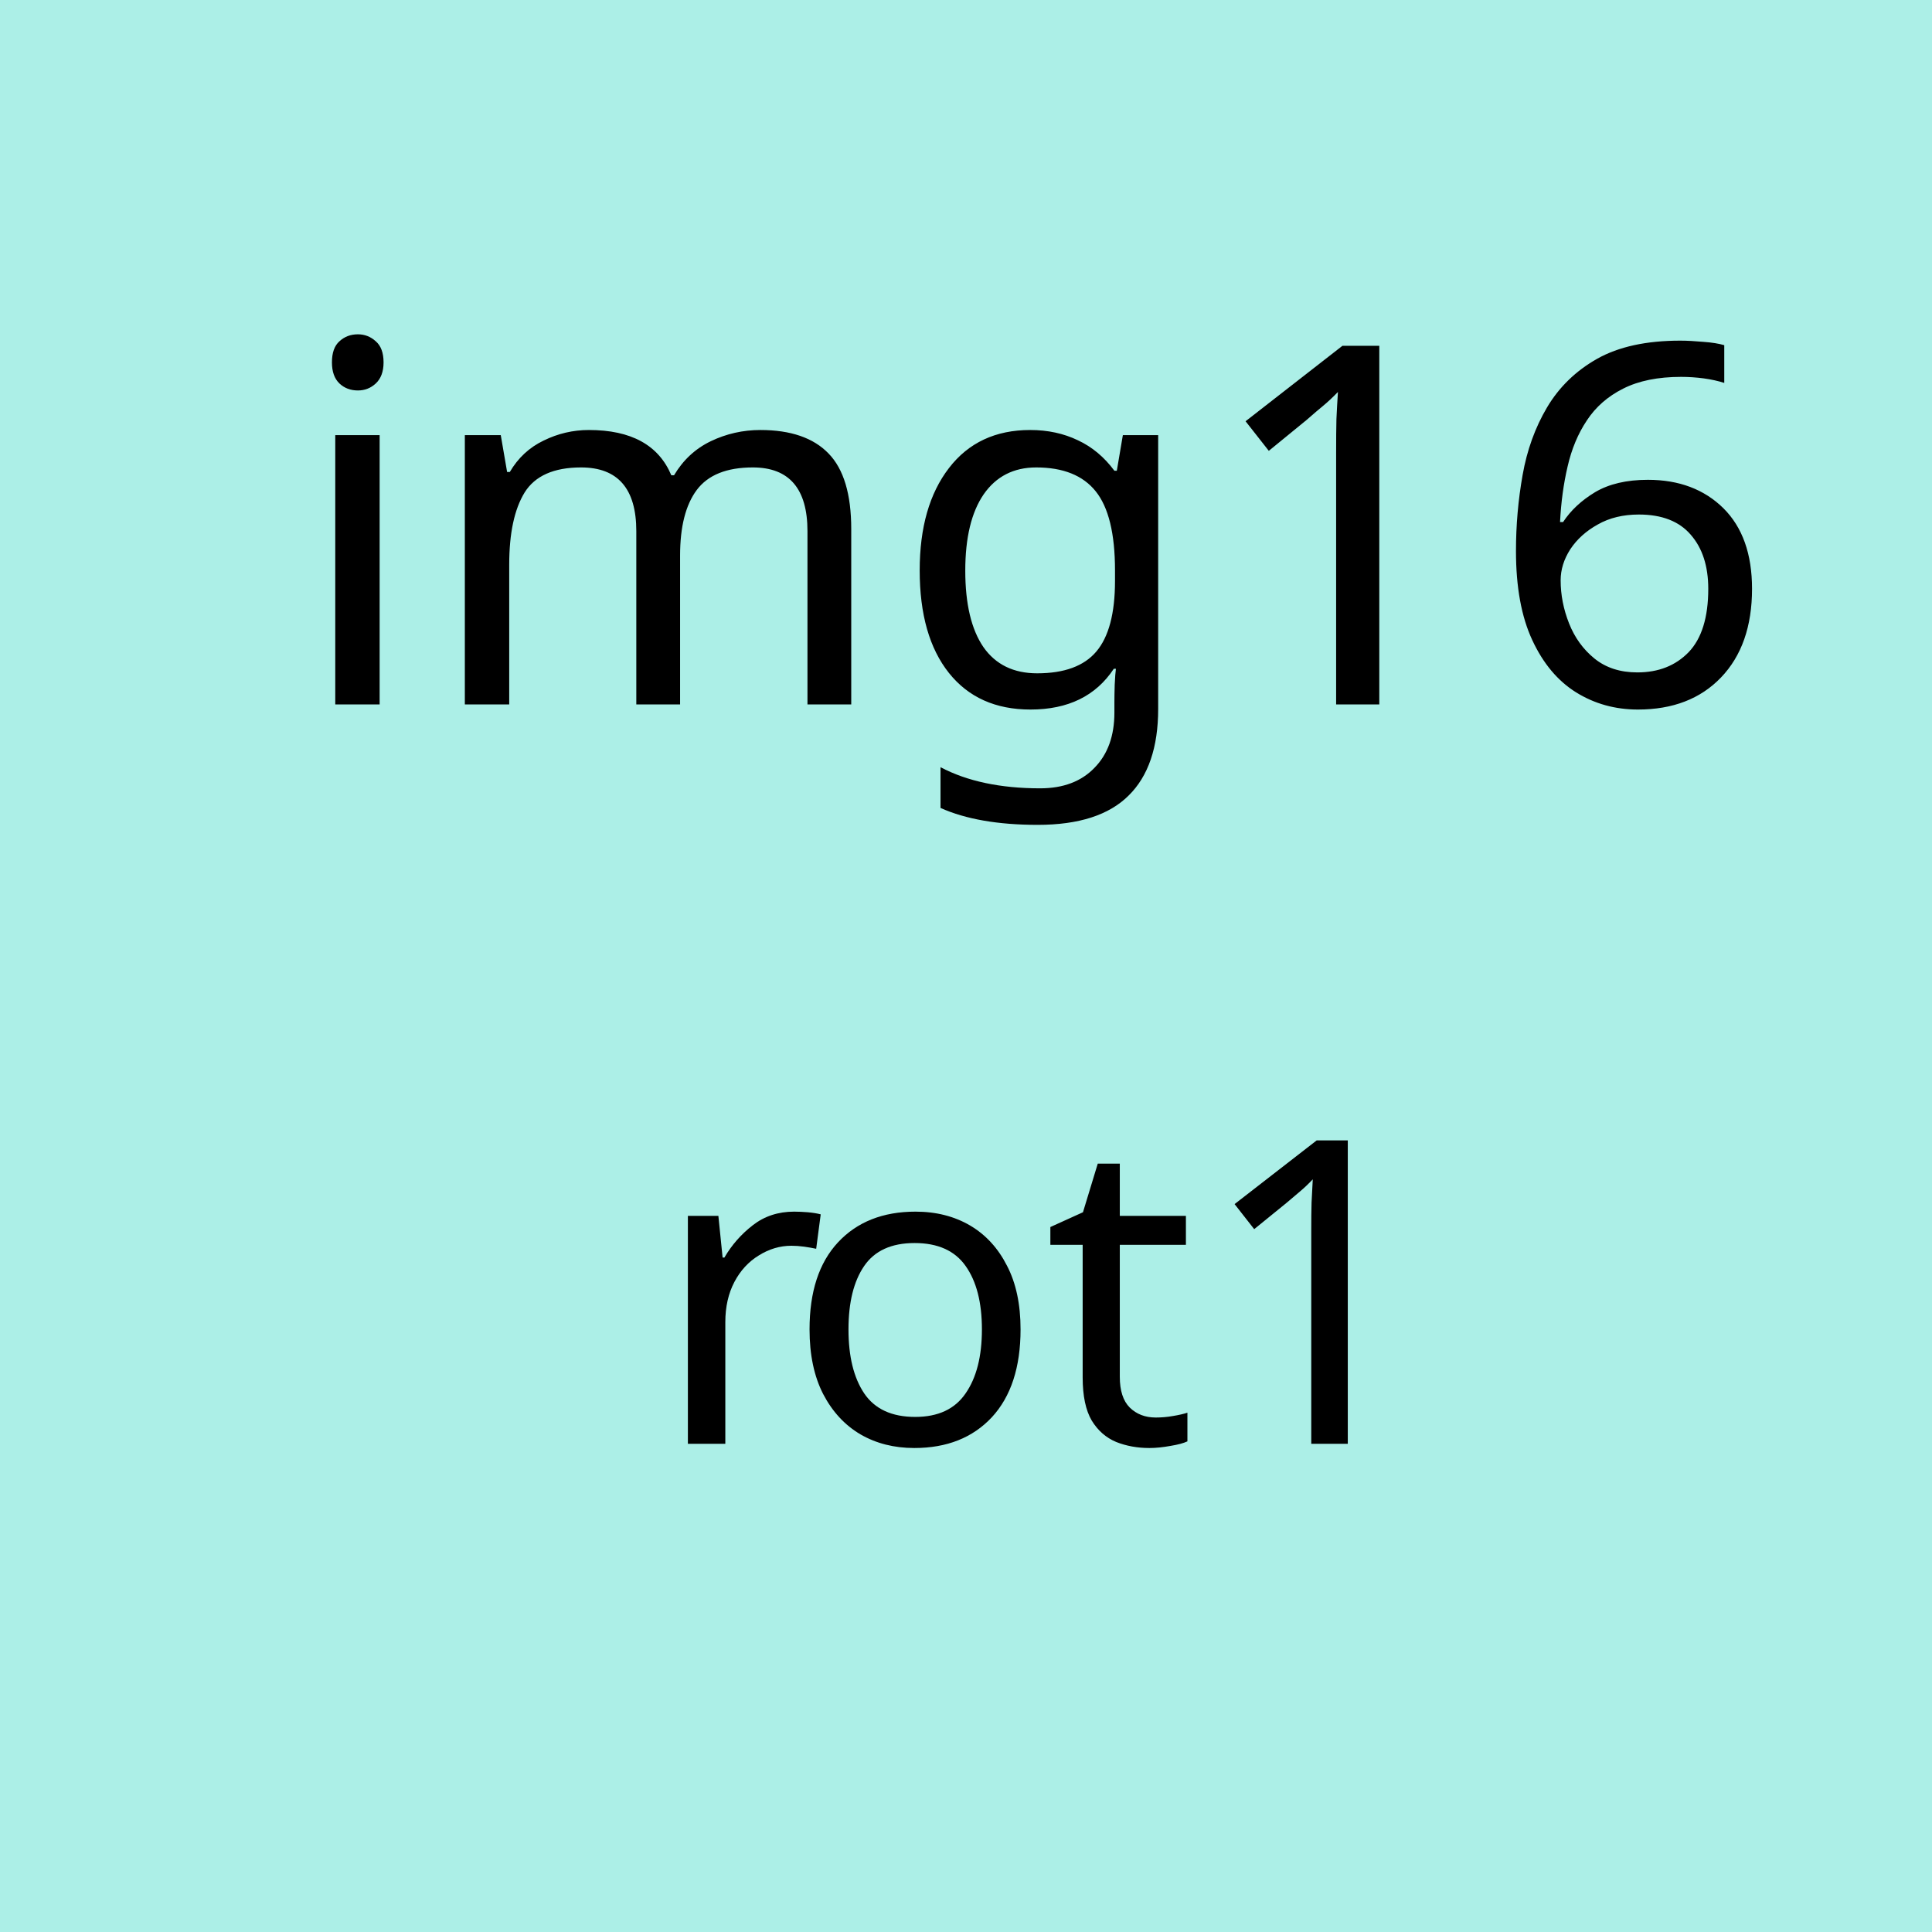
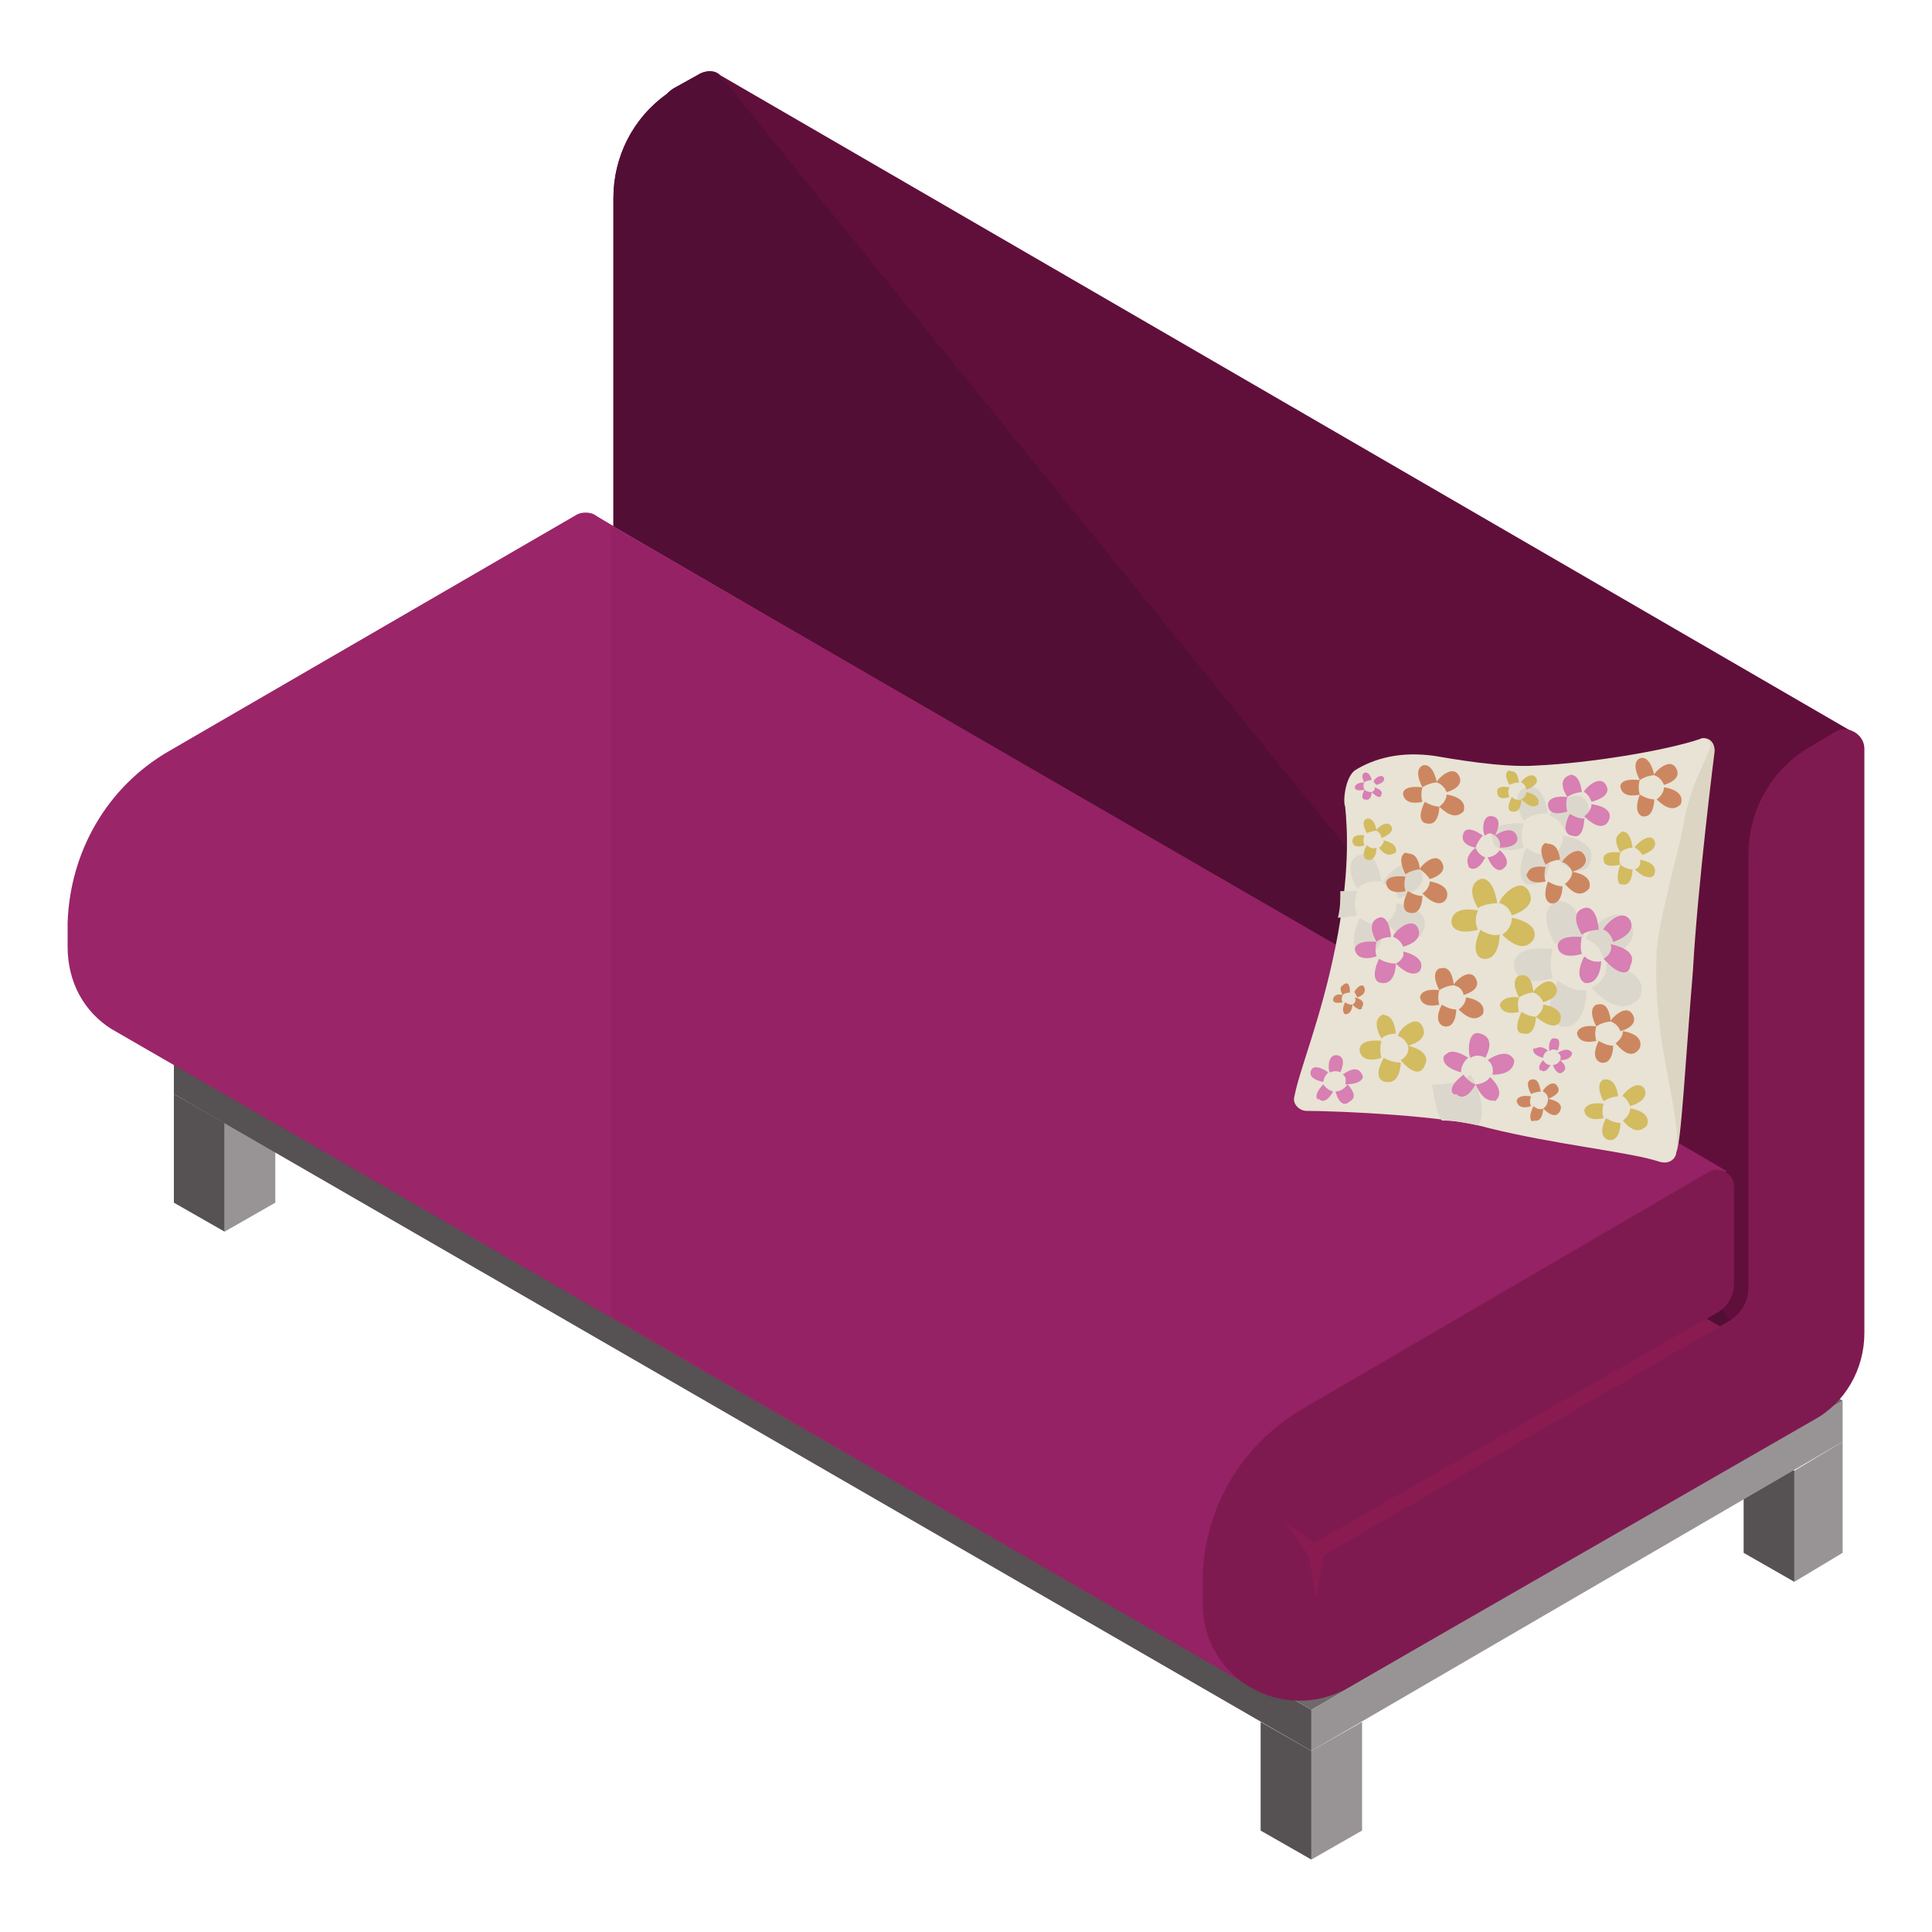
- <svg xmlns="http://www.w3.org/2000/svg" viewBox="0 0 100 100">
-   <defs>
-     <style>.cls-1{fill:#acefe7;}.cls-2{font-size:26px;}.cls-2,.cls-3{font-family:MyriadPro-Regular, Myriad Pro;}.cls-3{font-size:22px;letter-spacing:-0.01em;}.cls-4{letter-spacing:0em;}</style>
-   </defs>
-   <g id="bg">
-     <rect class="cls-1" x="-293.47" y="-8.47" width="900.59" height="238.44" />
-     <path d="M606.62-8V229.48H-293V-8H606.62m1-1H-294V230.48H607.62V-9Z" />
-   </g>
-   <g id="img_labels" data-name="img labels">
-     <text class="cls-2" transform="translate(15.15 36.46)">img16</text>
-   </g>
-   <g id="rot1">
-     <text class="cls-3" transform="translate(33.73 74.73)">r<tspan class="cls-4" x="6.97" y="0">ot1</tspan>
-     </text>
+ <svg xmlns="http://www.w3.org/2000/svg" version="1.1" id="Layer_1" x="0px" y="0px" viewBox="0 0 80 80" style="enable-background:new 0 0 80 80;" xml:space="preserve">
+   <style type="text/css">
+ 	.st0{fill:#989495;}
+ 	.st1{fill:#565152;}
+ 	.st2{fill:#70696B;}
+ 	.st3{fill:#8A1B51;}
+ 	.st4{fill:#600F3A;}
+ 	.st5{fill:#530E35;}
+ 	.st6{fill:#9B2569;}
+ 	.st7{opacity:0.1;fill:#530E35;}
+ 	.st8{fill:#7F1A51;}
+ 	.st9{fill:#DCD7CC;}
+ 	.st10{fill:#DDD5C3;}
+ 	.st11{fill:#E8E3D4;}
+ 	.st12{fill:#D87FB3;}
+ 	.st13{fill:#D3BB60;}
+ 	.st14{fill:#CD8760;}
+ </style>
+   <g id="XMLID_35897_">
+     <g id="XMLID_36259_">
+       <g id="XMLID_36284_">
+         <g id="XMLID_36308_">
+           <polygon id="XMLID_36310_" class="st0" points="76.3,59.7 76.3,64.3 74.3,65.5 74.3,60.9     " />
+           <polygon id="XMLID_36309_" class="st1" points="72.2,59.7 74.3,60.9 74.3,65.5 72.2,64.3     " />
+         </g>
+         <polygon id="XMLID_36307_" class="st0" points="76.3,58 76.3,59.7 54.3,72.5 54.3,70.8    " />
+         <g id="XMLID_36295_">
+           <polygon id="XMLID_36301_" class="st0" points="11.4,45.3 11.4,49.8 9.3,51 9.3,46.5     " />
+           <polygon id="XMLID_36296_" class="st1" points="7.2,45.3 9.3,46.5 9.3,51 7.2,49.8     " />
+         </g>
+         <polygon id="XMLID_36290_" class="st1" points="7.2,43.6 54.3,70.8 54.3,72.5 7.2,45.3    " />
+         <polygon id="XMLID_36285_" class="st2" points="29.3,30.9 76.3,58 54.3,70.8 7.2,43.6    " />
+       </g>
+       <g id="XMLID_36272_">
+         <polygon id="XMLID_36283_" class="st0" points="56.4,71.3 56.4,75.8 54.3,77 54.3,72.5    " />
+         <polygon id="XMLID_36277_" class="st1" points="52.2,71.3 54.3,72.5 54.3,77 52.2,75.8    " />
+       </g>
+       <polygon id="XMLID_36271_" class="st3" points="71.4,52.1 71.4,57 53,67.6 53,62.7   " />
+       <path id="XMLID_36266_" class="st4" d="M29.8,3.1c-0.2-0.2-0.6-0.2-0.9,0L28,3.6c-0.2,0.1-0.3,0.2-0.4,0.3c-1.4,1-2.2,2.6-2.2,4.3    v20.2l47,27.2l4.3-25.3L29.8,3.1z" />
+       <path id="XMLID_42182_" class="st5" d="M29.8,3.1c-0.2-0.2-0.6-0.2-0.9,0L28,3.6c-0.2,0.1-0.3,0.2-0.4,0.3c-1.4,1-2.2,2.6-2.2,4.3    v20.2l47,27.2" />
+       <path id="XMLID_36261_" class="st6" d="M24.6,21.3c-0.2-0.1-0.5-0.1-0.7,0L7,31.1c-2.6,1.5-4.1,4.2-4.2,7.1c0,0,0,1,0,1    c0,1.5,0.7,2.7,1.8,3.4l0,0l47.1,27.2c0,0-0.3-9.1,2.3-10.6l17.5-10.7C71.6,48.5,24.6,21.4,24.6,21.3z" />
+       <path class="st7" d="M25.3,54.5V21.8c6.1,3.5,46.2,26.7,46.2,26.7L54,59.2c-2.6,1.5-2.3,10.6-2.3,10.6L25.3,54.5z" />
+       <path id="XMLID_36260_" class="st8" d="M77.2,52.8V31c0-0.6-0.7-1-1.2-0.7l-1,0.6c-1.6,0.9-2.6,2.6-2.6,4.5v17.9    c0,0.6-0.3,1.1-0.8,1.4l-16.8,9.7l-0.3,1.8l-0.3-1.8l-1-1.4l1.2,0.9l16.8-9.6c0.4-0.3,0.6-0.7,0.6-1.1v-4.1c0-0.5-0.6-0.8-1-0.6    L54,58.3c-2.6,1.5-4.2,4.2-4.2,7.2v0.9c0,3.1,3.3,5,6,3.5l19.3-11.1c1.3-0.7,2.1-2.1,2.1-3.6L77.2,52.8L77.2,52.8z" />
+     </g>
+     <g id="XMLID_36241_">
+       <path id="XMLID_36257_" class="st9" d="M61.1,42c0,0,1.3-1.4,0.2-2c-1.1-0.6-1.5,1.8-1.3,1.7C60.5,41.5,61.1,42,61.1,42z" />
+       <path id="XMLID_36252_" class="st9" d="M61.2,43.5c0,0,0.4-0.7-0.1-1.3c0,0,2-0.8,2.1,0.5C63.3,43.3,62.9,43.9,61.2,43.5z" />
+       <path id="XMLID_36247_" class="st9" d="M59.8,41.7c0,0-0.7,0.3-0.9,1c0,0-1.7-0.8-0.9-1.7C57.9,41,58.5,40.2,59.8,41.7z" />
+       <path id="XMLID_36246_" class="st9" d="M58.9,42.9c0,0,0.1,0.7,0.7,1.1c0,0-1.1,1.4-1.8,0.5C57.7,44.5,57.1,43.7,58.9,42.9z" />
+     </g>
+     <g id="XMLID_35898_">
+       <g id="XMLID_36234_">
+         <path id="XMLID_36236_" class="st10" d="M69.4,47.7c-0.6,0.4-1.4-3.7-1.1-8.5c0.1-1.6-0.2-3.4,0.1-5.2c0.3-1.9,2-3.4,2-3.4     c0.2-0.1,0.6,0,0.6,0.5c0,0-0.7,5.5-0.9,9.1C69.8,43.8,69.6,47.6,69.4,47.7z" />
+         <path id="XMLID_36235_" class="st11" d="M53.6,45.4c-0.1,0.3,0.2,0.6,0.5,0.6c1.3,0,5.8,0.2,7.5,0.7c2.8,0.7,5.9,1,7.1,1.4     c0.3,0.1,0.6,0,0.7-0.3c0.3-1.6-1-4.5-0.8-8.4c0.1-1.4,0.9-4.1,1.1-5.2c0.3-1.7,0.8-2.4,1.1-3.2c0.1-0.3-0.2-0.5-0.4-0.4     c-1.5,0.5-4.6,1-6.8,1.1c-1.4,0.1-3.6-0.3-4.2-0.4c-1.4-0.2-2.5,0.1-3.3,0.6c-0.4,0.3-0.5,1.3-0.4,1.5c0.1,1,0.2,2.8-0.4,5.8     C54.7,42.2,53.8,44.3,53.6,45.4z" />
+       </g>
+       <g id="XMLID_35902_">
+         <g id="XMLID_36219_">
+           <path id="XMLID_36233_" class="st9" d="M66.4,39.7c0,0,1.7-0.5,1.1-1.5c-0.6-1-2,0.6-1.8,0.7C66.3,39.1,66.4,39.7,66.4,39.7z" />
+           <path id="XMLID_36230_" class="st9" d="M65.9,40.9c0,0,0.7-0.3,0.6-1c0,0,1.9,0.3,1.4,1.4C67.6,41.7,66.9,42,65.9,40.9z" />
+           <path id="XMLID_36226_" class="st9" d="M64.5,40.6c0,0,0.6,0.5,1.2,0.4c0,0,0,1.7-1.1,1.5C64.6,42.4,63.7,42.3,64.5,40.6z" />
+           <path id="XMLID_36225_" class="st9" d="M65.6,38.8c0,0-0.7-0.1-1.2,0.3c0,0-0.9-1.4,0.1-1.8C64.5,37.4,65.3,37,65.6,38.8z" />
+           <path id="XMLID_36223_" class="st9" d="M64.3,39.3c0,0-0.2,0.6,0,1.2c0,0-1.5,0.5-1.6-0.5C62.7,40,62.5,39.1,64.3,39.3z" />
+         </g>
+         <g id="XMLID_36208_">
+           <path id="XMLID_36218_" class="st9" d="M64.8,34.4c0,0,1.4-0.4,0.9-1.2c-0.5-0.8-1.7,0.5-1.5,0.6C64.6,33.9,64.8,34.4,64.8,34.4      z" />
+           <path id="XMLID_36217_" class="st9" d="M64.3,35.4c0,0,0.5-0.3,0.4-0.8c0,0,1.6,0.2,1.1,1.2C65.7,36.1,65.2,36.3,64.3,35.4z" />
+           <path id="XMLID_36215_" class="st9" d="M63.2,35.1c0,0,0.5,0.4,1,0.3c0,0,0,1.4-0.9,1.2C63.3,36.7,62.6,36.5,63.2,35.1z" />
+           <path id="XMLID_36211_" class="st9" d="M64.1,33.7c0,0-0.6-0.1-1,0.3c0,0-0.7-1.1,0.1-1.4C63.2,32.6,63.9,32.3,64.1,33.7z" />
+           <path id="XMLID_36210_" class="st9" d="M63.1,34.1c0,0-0.2,0.5,0,1c0,0-1.3,0.4-1.3-0.4C61.7,34.7,61.6,34,63.1,34.1z" />
+         </g>
+         <g id="XMLID_36191_">
+           <path id="XMLID_36204_" class="st9" d="M57.9,37.2c0,0,1.4-0.4,0.9-1.2c-0.5-0.8-1.7,0.5-1.5,0.6C57.8,36.7,57.9,37.2,57.9,37.2      z" />
+           <path id="XMLID_36203_" class="st9" d="M57.4,38.2c0,0,0.5-0.3,0.4-0.8c0,0,1.6,0.2,1.1,1.2C58.8,38.9,58.3,39.2,57.4,38.2z" />
+           <path id="XMLID_36202_" class="st9" d="M56.3,38c0,0,0.5,0.4,1,0.3c0,0,0,1.4-0.9,1.2C56.4,39.5,55.7,39.4,56.3,38z" />
+           <path id="XMLID_36201_" class="st9" d="M57.2,36.5c0,0-0.6-0.1-1,0.3c0,0-0.7-1.1,0.1-1.4C56.3,35.4,57,35.1,57.2,36.5z" />
+           <g id="XMLID_36193_">
+             <path id="XMLID_36198_" class="st9" d="M60.9,44.5c0,0,0.8,1.4,0.3,2.1c-0.4-0.1-0.9-0.2-1.5-0.2c-0.2-0.3-0.3-0.8-0.4-1.5       C59.3,44.9,60.2,45,60.9,44.5z" />
+             <path id="XMLID_36194_" class="st9" d="M56.2,36.9c0,0-0.2,0.5,0,1c0,0-0.4,0.1-0.8,0.1c0.1-0.4,0.1-0.7,0.1-1.1       C55.7,36.9,55.9,36.9,56.2,36.9z" />
+           </g>
+         </g>
+         <g id="XMLID_36177_">
+           <path id="XMLID_36187_" class="st12" d="M65.9,33.2c0,0,0.9-0.2,0.6-0.7c-0.3-0.5-1,0.3-0.9,0.3C65.8,32.9,65.9,33.2,65.9,33.2z      " />
+           <path id="XMLID_36186_" class="st12" d="M65.6,33.8c0,0,0.3-0.2,0.3-0.5c0,0,1,0.1,0.7,0.7C66.5,34.2,66.2,34.4,65.6,33.8z" />
+           <path id="XMLID_36185_" class="st12" d="M65,33.7c0,0,0.3,0.2,0.6,0.2c0,0,0,0.9-0.5,0.7C65,34.6,64.6,34.5,65,33.7z" />
+           <path id="XMLID_36183_" class="st12" d="M65.5,32.8c0,0-0.3,0-0.6,0.2c0,0-0.5-0.7,0.1-0.9C64.9,32.1,65.4,31.9,65.5,32.8z" />
+           <path id="XMLID_36181_" class="st12" d="M64.9,33c0,0-0.1,0.3,0,0.6c0,0-0.8,0.3-0.8-0.3C64.1,33.4,64,32.9,64.9,33z" />
+         </g>
+         <g id="XMLID_36166_">
+           <path id="XMLID_36176_" class="st12" d="M61.9,34.6c0,0,0.4-0.7-0.1-0.8c-0.5-0.1-0.4,0.8-0.3,0.8      C61.7,34.4,61.9,34.6,61.9,34.6z" />
+           <path id="XMLID_36174_" class="st12" d="M62.1,35.1c0,0,0.1-0.3-0.2-0.5c0,0,0.7-0.5,0.9,0C62.9,34.8,62.8,35.1,62.1,35.1z" />
+           <path id="XMLID_36170_" class="st12" d="M61.6,35.5c0,0,0.3,0,0.5-0.3c0,0,0.6,0.5,0.1,0.8C62.2,36,61.9,36.2,61.6,35.5z" />
+           <path id="XMLID_36169_" class="st12" d="M61.4,34.6c0,0-0.2,0.2-0.3,0.5c0,0-0.7-0.1-0.5-0.6C60.6,34.5,60.7,34.1,61.4,34.6z" />
+           <path id="XMLID_36168_" class="st12" d="M61.1,35.1c0,0,0.1,0.3,0.4,0.4c0,0-0.3,0.7-0.7,0.4C60.9,35.9,60.5,35.6,61.1,35.1z" />
+         </g>
+         <g id="XMLID_36153_">
+           <path id="XMLID_36162_" class="st12" d="M61.5,43.8c0,0,0.5-0.8-0.2-1c-0.6-0.2-0.5,1-0.4,1C61.2,43.6,61.5,43.8,61.5,43.8z" />
+           <path id="XMLID_36161_" class="st12" d="M61.8,44.5c0,0,0.1-0.4-0.2-0.6c0,0,0.8-0.6,1.1,0C62.7,44.1,62.6,44.5,61.8,44.5z" />
+           <path id="XMLID_36159_" class="st12" d="M61.1,44.9c0,0,0.4,0,0.6-0.3c0,0,0.7,0.6,0.2,1C61.9,45.5,61.5,45.8,61.1,44.9z" />
+           <path id="XMLID_36155_" class="st12" d="M60.8,43.8c0,0-0.3,0.2-0.3,0.6c0,0-0.9-0.2-0.7-0.7C59.9,43.7,60,43.3,60.8,43.8z" />
+           <path id="XMLID_36154_" class="st12" d="M60.6,44.5c0,0,0.2,0.3,0.5,0.4c0,0-0.4,0.8-0.8,0.4C60.2,45.4,59.8,45.1,60.6,44.5z" />
+         </g>
+         <g id="XMLID_36139_">
+           <path id="XMLID_36151_" class="st12" d="M55.5,44.4c0,0,0.3-0.6-0.1-0.7c-0.5-0.1-0.4,0.8-0.3,0.7      C55.3,44.3,55.5,44.4,55.5,44.4z" />
+           <path id="XMLID_36147_" class="st12" d="M55.7,44.9c0,0,0.1-0.3-0.1-0.4c0,0,0.6-0.5,0.8,0C56.5,44.6,56.4,44.9,55.7,44.9z" />
+           <path id="XMLID_36146_" class="st12" d="M55.3,45.2c0,0,0.3,0,0.5-0.3c0,0,0.5,0.5,0.1,0.7C55.8,45.7,55.5,45.9,55.3,45.2z" />
+           <path id="XMLID_36144_" class="st12" d="M55,44.4c0,0-0.2,0.2-0.2,0.4c0,0-0.7-0.1-0.5-0.5C54.3,44.3,54.4,44,55,44.4z" />
+           <path id="XMLID_36140_" class="st12" d="M54.8,44.9c0,0,0.1,0.2,0.4,0.3c0,0-0.3,0.6-0.6,0.3C54.6,45.6,54.3,45.4,54.8,44.9z" />
+         </g>
+         <g id="XMLID_36128_">
+           <path id="XMLID_36138_" class="st13" d="M62.6,37.9c0,0,1.1-0.3,0.7-1c-0.4-0.7-1.3,0.4-1.2,0.5C62.5,37.5,62.6,37.9,62.6,37.9z      " />
+           <path id="XMLID_36137_" class="st13" d="M62.2,38.7c0,0,0.4-0.2,0.4-0.7c0,0,1.2,0.2,0.9,0.9C63.3,39.2,62.9,39.4,62.2,38.7z" />
+           <path id="XMLID_36136_" class="st13" d="M61.3,38.5c0,0,0.4,0.3,0.8,0.2c0,0,0,1.1-0.7,1C61.4,39.7,60.8,39.6,61.3,38.5z" />
+           <path id="XMLID_36133_" class="st13" d="M62,37.4c0,0-0.5,0-0.8,0.2c0,0-0.6-0.9,0.1-1.2C61.3,36.4,61.8,36.2,62,37.4z" />
+           <path id="XMLID_36129_" class="st13" d="M61.2,37.7c0,0-0.2,0.4,0,0.8c0,0-1,0.3-1.1-0.3C60.1,38.1,60.1,37.5,61.2,37.7z" />
+         </g>
+         <g id="XMLID_36113_">
+           <path id="XMLID_36126_" class="st13" d="M67.5,45.8c0,0,0.8-0.2,0.6-0.7c-0.3-0.5-1,0.3-0.9,0.3C67.4,45.5,67.5,45.8,67.5,45.8z      " />
+           <path id="XMLID_36122_" class="st13" d="M67.2,46.4c0,0,0.3-0.2,0.3-0.5c0,0,0.9,0.1,0.7,0.7C68,46.8,67.7,47,67.2,46.4z" />
+           <path id="XMLID_36121_" class="st13" d="M66.5,46.3c0,0,0.3,0.2,0.6,0.2c0,0,0,0.8-0.5,0.7C66.6,47.2,66.1,47.1,66.5,46.3z" />
+           <path id="XMLID_36120_" class="st13" d="M67,45.4c0,0-0.3,0-0.6,0.2c0,0-0.4-0.7,0-0.9C66.5,44.7,66.9,44.6,67,45.4z" />
+           <path id="XMLID_36117_" class="st13" d="M66.4,45.7c0,0-0.1,0.3,0,0.6c0,0-0.7,0.2-0.8-0.3C65.6,46,65.6,45.6,66.4,45.7z" />
+         </g>
+         <g id="XMLID_36102_">
+           <path id="XMLID_36112_" class="st12" d="M66.8,39c0,0,1-0.3,0.7-0.9c-0.4-0.6-1.2,0.4-1.1,0.4C66.7,38.6,66.8,39,66.8,39z" />
+           <path id="XMLID_36110_" class="st12" d="M66.4,39.7c0,0,0.4-0.2,0.3-0.6c0,0,1.2,0.2,0.8,0.9C67.5,40.3,67.1,40.5,66.4,39.7z" />
+           <path id="XMLID_36106_" class="st12" d="M65.6,39.6c0,0,0.3,0.3,0.7,0.2c0,0,0,1-0.7,0.9C65.7,40.7,65.1,40.6,65.6,39.6z" />
+           <path id="XMLID_36105_" class="st12" d="M66.2,38.5c0,0-0.4,0-0.7,0.2c0,0-0.6-0.9,0.1-1.1C65.6,37.6,66.1,37.4,66.2,38.5z" />
+           <path id="XMLID_36104_" class="st12" d="M65.5,38.8c0,0-0.1,0.4,0,0.7c0,0-0.9,0.3-1-0.3C64.5,39.2,64.4,38.7,65.5,38.8z" />
+         </g>
+         <g id="XMLID_36088_">
+           <path id="XMLID_36100_" class="st12" d="M58.1,39.2c0,0,0.9-0.2,0.6-0.8c-0.3-0.5-1.1,0.3-1,0.4C58,38.9,58.1,39.2,58.1,39.2z" />
+           <path id="XMLID_36096_" class="st12" d="M57.8,39.9c0,0,0.4-0.2,0.3-0.5c0,0,1,0.2,0.7,0.8C58.7,40.3,58.4,40.5,57.8,39.9z" />
+           <path id="XMLID_36095_" class="st12" d="M57.1,39.7c0,0,0.3,0.2,0.7,0.2c0,0,0,0.9-0.6,0.8C57.1,40.7,56.7,40.6,57.1,39.7z" />
+           <path id="XMLID_36093_" class="st12" d="M57.6,38.8c0,0-0.4,0-0.6,0.2c0,0-0.5-0.8,0.1-1C57.1,38,57.5,37.8,57.6,38.8z" />
+           <path id="XMLID_36089_" class="st12" d="M57,39c0,0-0.1,0.3,0,0.6c0,0-0.8,0.3-0.9-0.3C56.1,39.4,56,38.9,57,39z" />
+         </g>
+         <g id="XMLID_36073_">
+           <path id="XMLID_36087_" class="st13" d="M58.3,43.3c0,0,0.9-0.2,0.6-0.8c-0.3-0.6-1.1,0.3-1,0.4C58.2,43,58.3,43.3,58.3,43.3z" />
+           <path id="XMLID_36086_" class="st13" d="M58,43.9c0,0,0.4-0.2,0.3-0.6c0,0,1,0.2,0.7,0.8C58.9,44.4,58.6,44.6,58,43.9z" />
+           <path id="XMLID_36085_" class="st13" d="M57.3,43.8c0,0,0.3,0.2,0.7,0.2c0,0,0,0.9-0.6,0.8C57.3,44.8,56.8,44.7,57.3,43.8z" />
+           <path id="XMLID_36083_" class="st13" d="M57.8,42.8c0,0-0.4,0-0.6,0.2c0,0-0.5-0.8,0.1-1C57.3,42.1,57.7,41.9,57.8,42.8z" />
+           <path id="XMLID_36078_" class="st13" d="M57.2,43.1c0,0-0.1,0.3,0,0.7c0,0-0.8,0.3-0.9-0.3C56.3,43.5,56.2,43,57.2,43.1z" />
+         </g>
+         <g id="XMLID_36058_">
+           <path id="XMLID_36072_" class="st13" d="M63.9,41.5c0,0,0.8-0.2,0.5-0.7c-0.3-0.5-1,0.3-0.9,0.3C63.8,41.2,63.9,41.5,63.9,41.5z      " />
+           <path id="XMLID_36067_" class="st13" d="M63.6,42.1c0,0,0.3-0.2,0.3-0.5c0,0,0.9,0.1,0.7,0.7C64.5,42.5,64.2,42.6,63.6,42.1z" />
+           <path id="XMLID_36062_" class="st13" d="M63,41.9c0,0,0.3,0.2,0.6,0.2c0,0,0,0.8-0.5,0.7C63,42.8,62.6,42.8,63,41.9z" />
+           <path id="XMLID_36061_" class="st13" d="M63.5,41.1c0,0-0.3,0-0.6,0.2c0,0-0.4-0.7,0-0.9C63,40.4,63.4,40.2,63.5,41.1z" />
+           <path id="XMLID_36060_" class="st13" d="M62.9,41.3c0,0-0.1,0.3,0,0.6c0,0-0.7,0.2-0.8-0.3C62.1,41.7,62.1,41.2,62.9,41.3z" />
+         </g>
+         <g id="XMLID_36044_">
+           <path id="XMLID_36057_" class="st14" d="M60.6,41.2c0,0,0.8-0.2,0.5-0.7c-0.3-0.5-1,0.3-0.9,0.3C60.6,40.9,60.6,41.2,60.6,41.2z      " />
+           <path id="XMLID_36056_" class="st14" d="M60.4,41.8c0,0,0.3-0.2,0.3-0.5c0,0,0.9,0.1,0.7,0.7C61.2,42.2,60.9,42.3,60.4,41.8z" />
+           <path id="XMLID_36055_" class="st14" d="M59.7,41.6c0,0,0.3,0.2,0.6,0.2c0,0,0,0.8-0.5,0.7C59.8,42.5,59.3,42.4,59.7,41.6z" />
+           <path id="XMLID_36050_" class="st14" d="M60.2,40.8c0,0-0.3,0-0.6,0.2c0,0-0.4-0.7,0-0.9C59.7,40.1,60.1,39.9,60.2,40.8z" />
+           <path id="XMLID_36045_" class="st14" d="M59.6,41c0,0-0.1,0.3,0,0.6c0,0-0.7,0.2-0.8-0.3C58.8,41.3,58.8,40.9,59.6,41z" />
+         </g>
+         <g id="XMLID_36025_">
+           <path id="XMLID_36039_" class="st14" d="M67.1,42.7c0,0,0.8-0.2,0.5-0.7c-0.3-0.5-1,0.3-0.9,0.3C67,42.4,67.1,42.7,67.1,42.7z" />
+           <path id="XMLID_36034_" class="st14" d="M66.9,43.2c0,0,0.3-0.2,0.3-0.5c0,0,0.9,0.1,0.7,0.7C67.7,43.7,67.4,43.8,66.9,43.2z" />
+           <path id="XMLID_36033_" class="st14" d="M66.2,43.1c0,0,0.3,0.2,0.6,0.2c0,0,0,0.8-0.5,0.7C66.3,44,65.8,43.9,66.2,43.1z" />
+           <path id="XMLID_36032_" class="st14" d="M66.7,42.3c0,0-0.3,0-0.6,0.2c0,0-0.4-0.7,0-0.9C66.2,41.6,66.6,41.4,66.7,42.3z" />
+           <path id="XMLID_36030_" class="st14" d="M66.1,42.5c0,0-0.1,0.3,0,0.6c0,0-0.7,0.2-0.8-0.3C65.3,42.8,65.3,42.4,66.1,42.5z" />
+         </g>
+         <g id="XMLID_36007_">
+           <path id="XMLID_36020_" class="st14" d="M64.1,45.5c0,0,0.6-0.2,0.4-0.5c-0.2-0.4-0.7,0.2-0.6,0.2      C64.1,45.3,64.1,45.5,64.1,45.5z" />
+           <path id="XMLID_36019_" class="st14" d="M63.9,45.9c0,0,0.2-0.1,0.2-0.4c0,0,0.7,0.1,0.5,0.5C64.5,46.2,64.3,46.3,63.9,45.9z" />
+           <path id="XMLID_36014_" class="st14" d="M63.5,45.8c0,0,0.2,0.2,0.4,0.1c0,0,0,0.6-0.4,0.5C63.5,46.5,63.2,46.4,63.5,45.8z" />
+           <path id="XMLID_36009_" class="st14" d="M63.8,45.2c0,0-0.2,0-0.4,0.1c0,0-0.3-0.5,0-0.6C63.5,44.7,63.7,44.6,63.8,45.2z" />
+           <path id="XMLID_36008_" class="st14" d="M63.4,45.4c0,0-0.1,0.2,0,0.4c0,0-0.5,0.2-0.6-0.2C62.8,45.6,62.8,45.3,63.4,45.4z" />
+         </g>
+         <g id="XMLID_35996_">
+           <path id="XMLID_36006_" class="st13" d="M68,35.4c0,0,0.7-0.2,0.5-0.6c-0.2-0.4-0.9,0.3-0.8,0.3C67.9,35.2,68,35.4,68,35.4z" />
+           <path id="XMLID_36003_" class="st13" d="M67.7,36c0,0,0.3-0.1,0.2-0.4c0,0,0.8,0.1,0.6,0.6C68.5,36.3,68.2,36.5,67.7,36z" />
+           <path id="XMLID_36002_" class="st13" d="M67.1,35.8c0,0,0.2,0.2,0.5,0.2c0,0,0,0.8-0.5,0.6C67.2,36.7,66.8,36.6,67.1,35.8z" />
+           <path id="XMLID_35998_" class="st13" d="M67.6,35.1c0,0-0.3,0-0.5,0.2c0,0-0.4-0.6,0-0.8C67.1,34.4,67.5,34.3,67.6,35.1z" />
+           <path id="XMLID_35997_" class="st13" d="M67.1,35.3c0,0-0.1,0.3,0,0.5c0,0-0.7,0.2-0.7-0.2C66.4,35.6,66.3,35.2,67.1,35.3z" />
+         </g>
+         <g id="XMLID_35986_">
+           <path id="XMLID_35994_" class="st14" d="M59.2,36.4c0,0,0.8-0.2,0.5-0.7c-0.3-0.5-1,0.3-0.9,0.3C59.1,36.2,59.2,36.4,59.2,36.4z      " />
+           <path id="XMLID_35993_" class="st14" d="M58.9,37c0,0,0.3-0.2,0.3-0.5c0,0,0.9,0.1,0.7,0.7C59.8,37.4,59.5,37.6,58.9,37z" />
+           <path id="XMLID_35989_" class="st14" d="M58.3,36.9c0,0,0.3,0.2,0.6,0.2c0,0,0,0.8-0.5,0.7C58.3,37.8,57.9,37.7,58.3,36.9z" />
+           <path id="XMLID_35988_" class="st14" d="M58.8,36c0,0-0.3,0-0.6,0.2c0,0-0.4-0.7,0-0.9C58.3,35.4,58.7,35.2,58.8,36z" />
+           <path id="XMLID_35987_" class="st14" d="M58.2,36.3c0,0-0.1,0.3,0,0.6c0,0-0.7,0.2-0.8-0.3C57.4,36.6,57.3,36.2,58.2,36.3z" />
+         </g>
+         <g id="XMLID_35975_">
+           <path id="XMLID_35984_" class="st14" d="M68.9,32.5c0,0,0.8-0.2,0.5-0.7c-0.3-0.5-1,0.3-0.9,0.3C68.8,32.2,68.9,32.5,68.9,32.5z      " />
+           <path id="XMLID_35983_" class="st14" d="M68.6,33.1c0,0,0.3-0.2,0.3-0.5c0,0,0.9,0.1,0.7,0.7C69.4,33.5,69.1,33.6,68.6,33.1z" />
+           <path id="XMLID_35979_" class="st14" d="M67.9,32.9c0,0,0.3,0.2,0.6,0.2c0,0,0,0.8-0.5,0.7C68,33.8,67.6,33.7,67.9,32.9z" />
+           <path id="XMLID_35978_" class="st14" d="M68.5,32.1c0,0-0.3,0-0.6,0.2c0,0-0.4-0.7,0-0.9C67.9,31.4,68.3,31.2,68.5,32.1z" />
+           <path id="XMLID_35977_" class="st14" d="M67.9,32.3c0,0-0.1,0.3,0,0.6c0,0-0.7,0.2-0.8-0.3C67.1,32.6,67,32.2,67.9,32.3z" />
+         </g>
+         <g id="XMLID_35966_">
+           <path id="XMLID_35974_" class="st13" d="M63.2,32.7c0,0,0.6-0.2,0.4-0.5c-0.2-0.3-0.7,0.2-0.6,0.2      C63.2,32.5,63.2,32.7,63.2,32.7z" />
+           <path id="XMLID_35970_" class="st13" d="M63,33.1c0,0,0.2-0.1,0.2-0.3c0,0,0.6,0.1,0.5,0.5C63.6,33.4,63.4,33.5,63,33.1z" />
+           <path id="XMLID_35969_" class="st13" d="M62.6,33c0,0,0.2,0.2,0.4,0.1c0,0,0,0.6-0.4,0.5C62.6,33.6,62.3,33.6,62.6,33z" />
+           <path id="XMLID_35968_" class="st13" d="M62.9,32.4c0,0-0.2,0-0.4,0.1c0,0-0.3-0.5,0-0.6C62.6,32,62.8,31.8,62.9,32.4z" />
+           <path id="XMLID_35967_" class="st13" d="M62.5,32.6c0,0-0.1,0.2,0,0.4c0,0-0.5,0.2-0.5-0.2C62,32.8,61.9,32.5,62.5,32.6z" />
+         </g>
+         <g id="XMLID_35954_">
+           <path id="XMLID_35963_" class="st14" d="M65.1,36.1c0,0,0.8-0.2,0.5-0.7c-0.3-0.5-1,0.3-0.9,0.3C65,35.8,65.1,36.1,65.1,36.1z" />
+           <path id="XMLID_35962_" class="st14" d="M64.8,36.6c0,0,0.3-0.2,0.3-0.5c0,0,0.9,0.1,0.7,0.7C65.6,37,65.3,37.2,64.8,36.6z" />
+           <path id="XMLID_35958_" class="st14" d="M64.1,36.5c0,0,0.3,0.2,0.6,0.2c0,0,0,0.8-0.5,0.7C64.2,37.4,63.8,37.3,64.1,36.5z" />
+           <path id="XMLID_35957_" class="st14" d="M64.6,35.6c0,0-0.3,0-0.6,0.2c0,0-0.4-0.7,0-0.9C64.1,35,64.5,34.8,64.6,35.6z" />
+           <path id="XMLID_35956_" class="st14" d="M64,35.9c0,0-0.1,0.3,0,0.6c0,0-0.7,0.2-0.8-0.3C63.3,36.2,63.2,35.8,64,35.9z" />
+         </g>
+         <g id="XMLID_35944_">
+           <path id="XMLID_35953_" class="st14" d="M59.9,32.8c0,0,0.8-0.2,0.5-0.7c-0.3-0.5-1,0.3-0.9,0.3C59.8,32.5,59.9,32.8,59.9,32.8z      " />
+           <path id="XMLID_35949_" class="st14" d="M59.6,33.4c0,0,0.3-0.2,0.3-0.5c0,0,0.9,0.1,0.7,0.7C60.4,33.8,60.1,33.9,59.6,33.4z" />
+           <path id="XMLID_35948_" class="st14" d="M59,33.2c0,0,0.3,0.2,0.6,0.2c0,0,0,0.8-0.5,0.7C59,34.1,58.6,34,59,33.2z" />
+           <path id="XMLID_35947_" class="st14" d="M59.5,32.4c0,0-0.3,0-0.6,0.2c0,0-0.4-0.7,0-0.9C58.9,31.7,59.3,31.5,59.5,32.4z" />
+           <path id="XMLID_35946_" class="st14" d="M58.9,32.6c0,0-0.1,0.3,0,0.6c0,0-0.7,0.2-0.8-0.3C58.1,32.9,58,32.5,58.9,32.6z" />
+         </g>
+         <g id="XMLID_35934_">
+           <path id="XMLID_35943_" class="st13" d="M57.2,34.7c0,0,0.6-0.2,0.4-0.5c-0.2-0.3-0.7,0.2-0.6,0.2      C57.2,34.5,57.2,34.7,57.2,34.7z" />
+           <path id="XMLID_35939_" class="st13" d="M57.1,35.1c0,0,0.2-0.1,0.2-0.3c0,0,0.6,0.1,0.5,0.5C57.6,35.4,57.4,35.5,57.1,35.1z" />
+           <path id="XMLID_35938_" class="st13" d="M56.6,35c0,0,0.2,0.2,0.4,0.1c0,0,0,0.6-0.4,0.5C56.6,35.6,56.3,35.5,56.6,35z" />
+           <path id="XMLID_35937_" class="st13" d="M57,34.4c0,0-0.2,0-0.4,0.1c0,0-0.3-0.5,0-0.6C56.6,33.9,56.9,33.8,57,34.4z" />
+           <path id="XMLID_35935_" class="st13" d="M56.5,34.6c0,0-0.1,0.2,0,0.4c0,0-0.5,0.2-0.5-0.2C56,34.8,56,34.5,56.5,34.6z" />
+         </g>
+         <g id="XMLID_35924_">
+           <path id="XMLID_35930_" class="st12" d="M64.5,43.5c0,0,0.2-0.5-0.1-0.5c-0.3-0.1-0.3,0.6-0.2,0.5      C64.3,43.4,64.5,43.5,64.5,43.5z" />
+           <path id="XMLID_35929_" class="st12" d="M64.6,43.9c0,0,0.1-0.2-0.1-0.3c0,0,0.4-0.3,0.6,0C65.1,43.7,65,43.9,64.6,43.9z" />
+           <path id="XMLID_35928_" class="st12" d="M64.3,44.1c0,0,0.2,0,0.3-0.2c0,0,0.4,0.3,0.1,0.5C64.7,44.4,64.5,44.6,64.3,44.1z" />
+           <path id="XMLID_35927_" class="st12" d="M64.1,43.5c0,0-0.2,0.1-0.2,0.3c0,0-0.5-0.1-0.4-0.4C63.6,43.5,63.7,43.2,64.1,43.5z" />
+           <path id="XMLID_35926_" class="st12" d="M63.9,43.9c0,0,0.1,0.2,0.3,0.2c0,0-0.2,0.4-0.4,0.2C63.8,44.4,63.6,44.2,63.9,43.9z" />
+         </g>
+         <g id="XMLID_35913_">
+           <path id="XMLID_35922_" class="st14" d="M56.2,41.3c0,0,0.4-0.1,0.3-0.4c-0.1-0.3-0.5,0.2-0.4,0.2      C56.1,41.1,56.2,41.3,56.2,41.3z" />
+           <path id="XMLID_35921_" class="st14" d="M56,41.6c0,0,0.2-0.1,0.1-0.3c0,0,0.5,0.1,0.3,0.4C56.4,41.8,56.3,41.9,56,41.6z" />
+           <path id="XMLID_35917_" class="st14" d="M55.7,41.5c0,0,0.1,0.1,0.3,0.1c0,0,0,0.4-0.3,0.4C55.7,42,55.5,41.9,55.7,41.5z" />
+           <path id="XMLID_35916_" class="st14" d="M55.9,41.1c0,0-0.2,0-0.3,0.1c0,0-0.2-0.3,0-0.4C55.7,40.7,55.9,40.6,55.9,41.1z" />
+           <path id="XMLID_35915_" class="st14" d="M55.6,41.2c0,0-0.1,0.2,0,0.3c0,0-0.4,0.1-0.4-0.1C55.2,41.4,55.2,41.1,55.6,41.2z" />
+         </g>
+         <g id="XMLID_35903_">
+           <path id="XMLID_35912_" class="st12" d="M57,32.5c0,0,0.4-0.1,0.3-0.3c-0.1-0.2-0.5,0.1-0.4,0.2C56.9,32.4,57,32.5,57,32.5z" />
+           <path id="XMLID_35908_" class="st12" d="M56.8,32.8c0,0,0.2-0.1,0.1-0.2c0,0,0.4,0.1,0.3,0.3C57.2,33,57.1,33.1,56.8,32.8z" />
+           <path id="XMLID_35907_" class="st12" d="M56.5,32.7c0,0,0.1,0.1,0.3,0.1c0,0,0,0.4-0.3,0.3C56.5,33.1,56.3,33.1,56.5,32.7z" />
+           <path id="XMLID_35906_" class="st12" d="M56.8,32.3c0,0-0.2,0-0.3,0.1c0,0-0.2-0.3,0-0.4C56.5,32,56.7,31.9,56.8,32.3z" />
+           <path id="XMLID_35905_" class="st12" d="M56.5,32.4c0,0-0.1,0.1,0,0.3c0,0-0.4,0.1-0.4-0.1C56.1,32.6,56.1,32.4,56.5,32.4z" />
+         </g>
+       </g>
+     </g>
  </g>
</svg>
